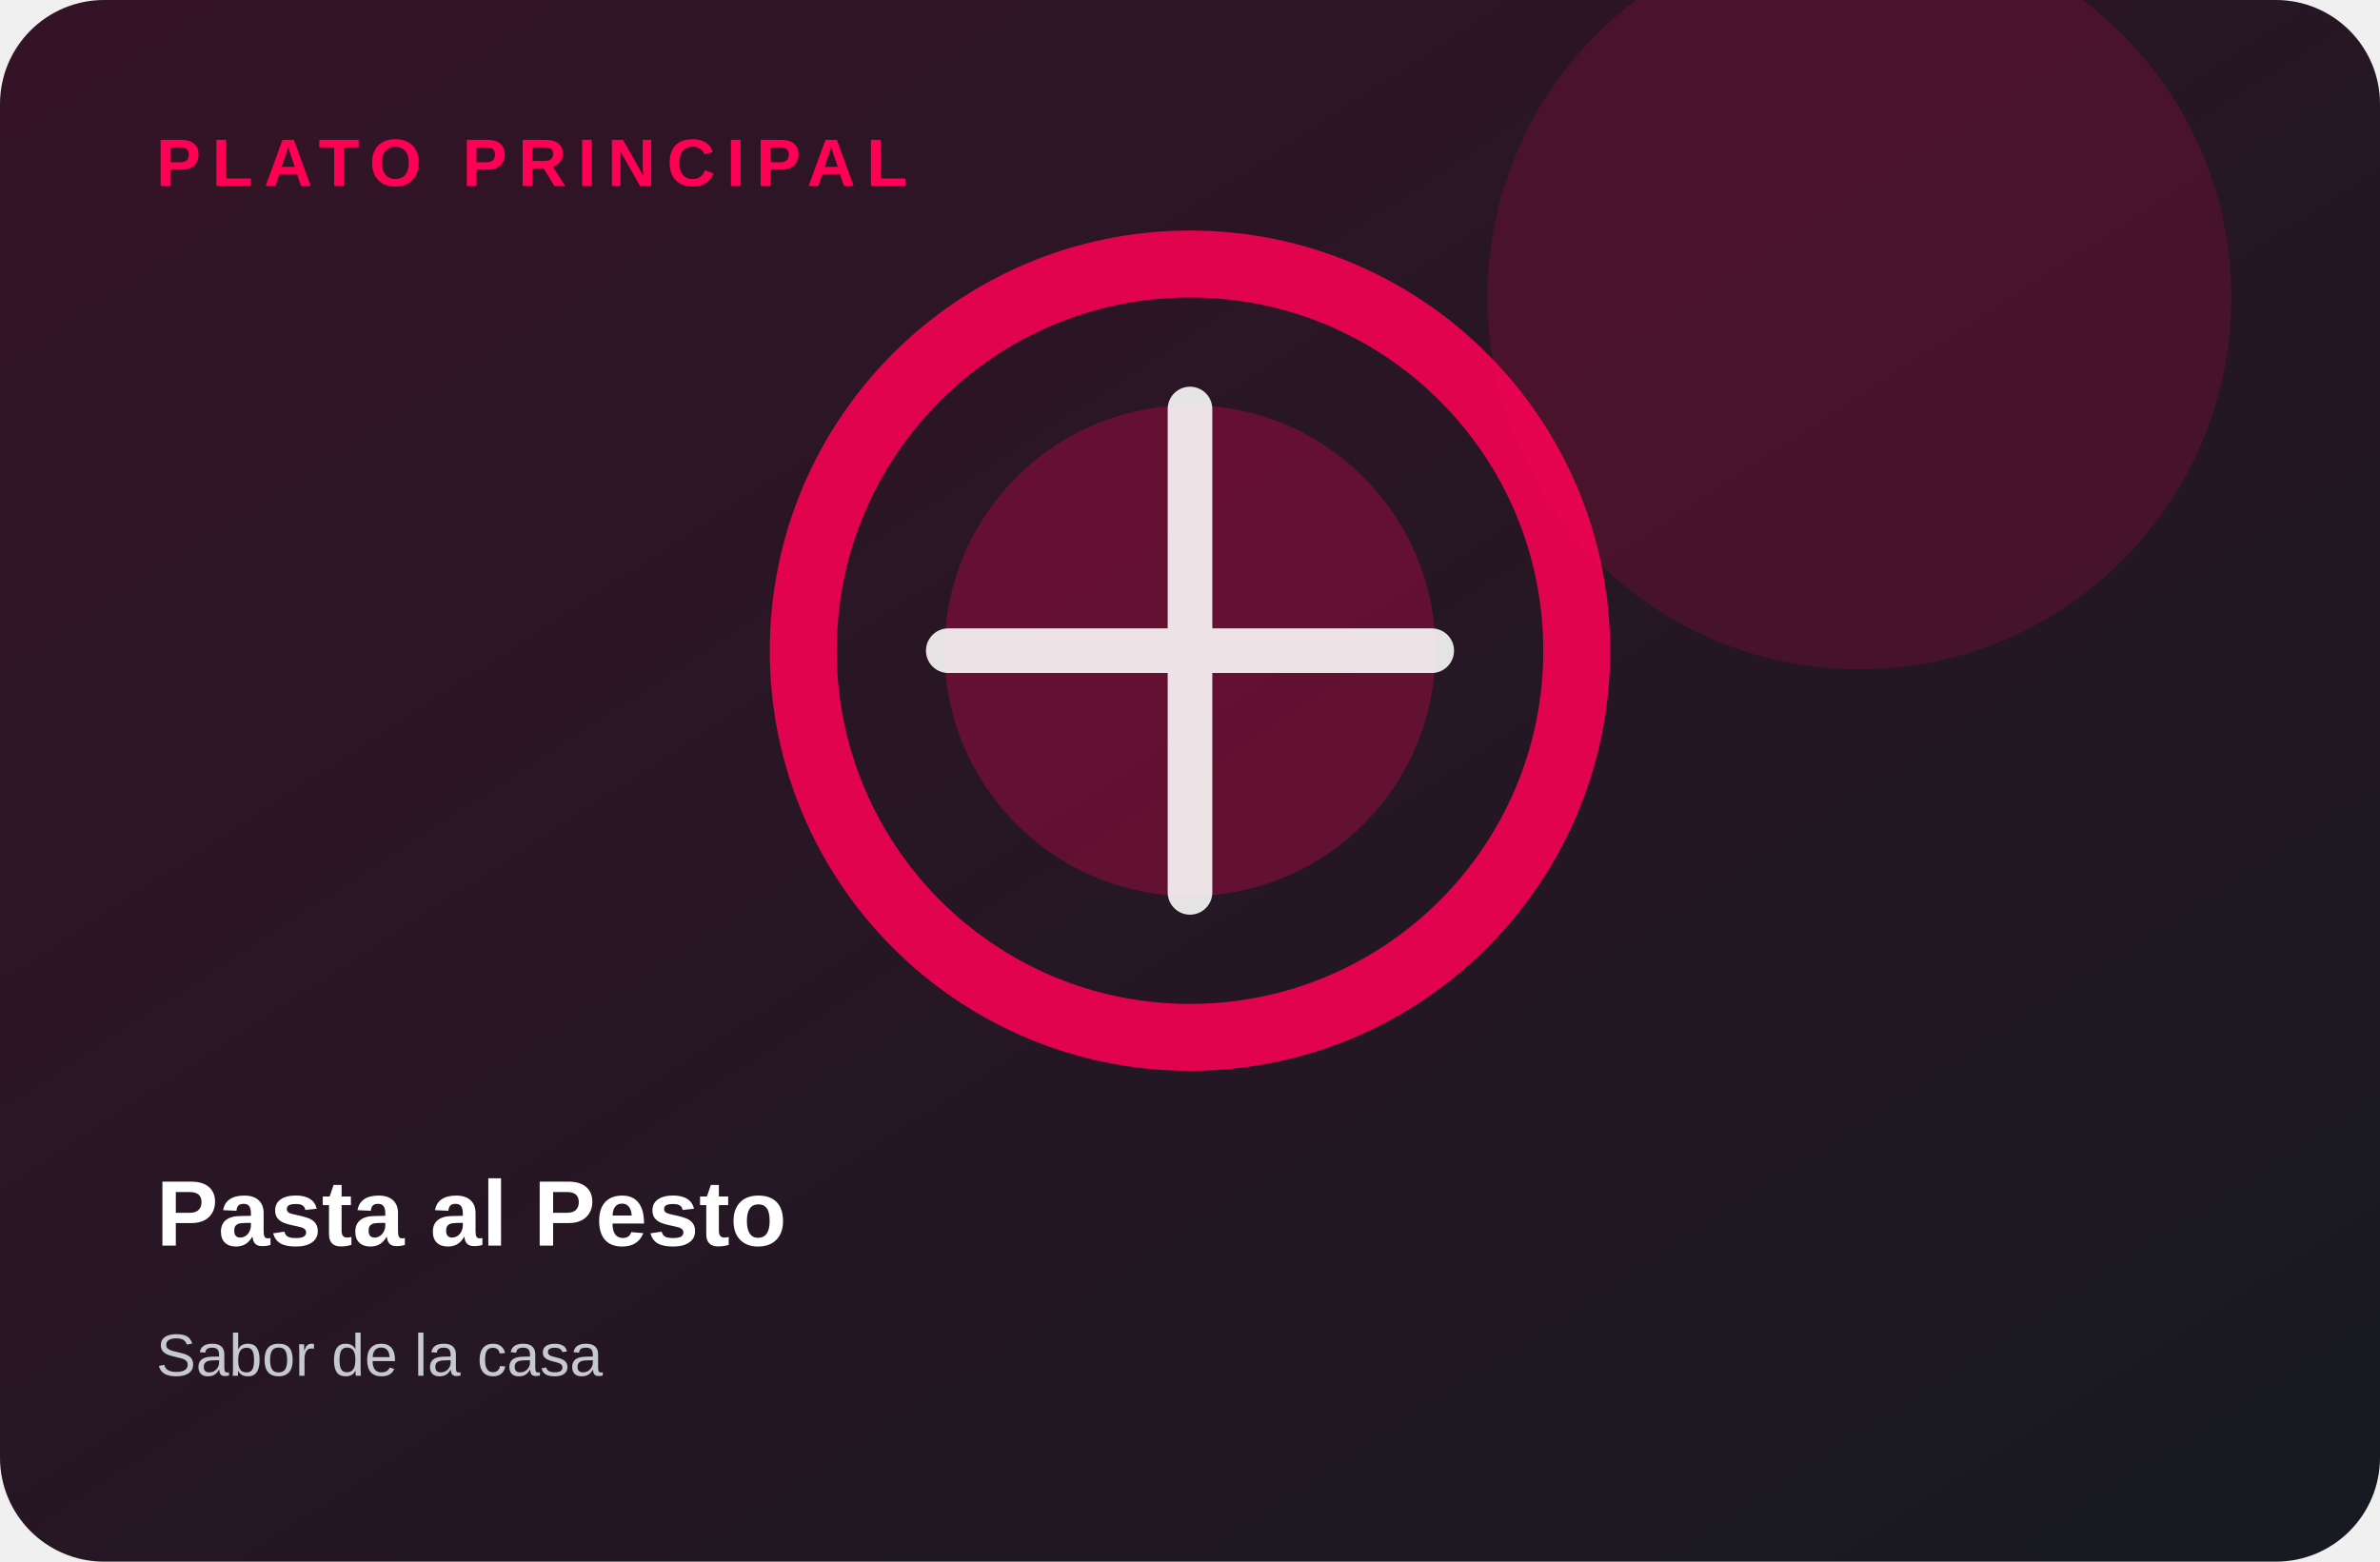
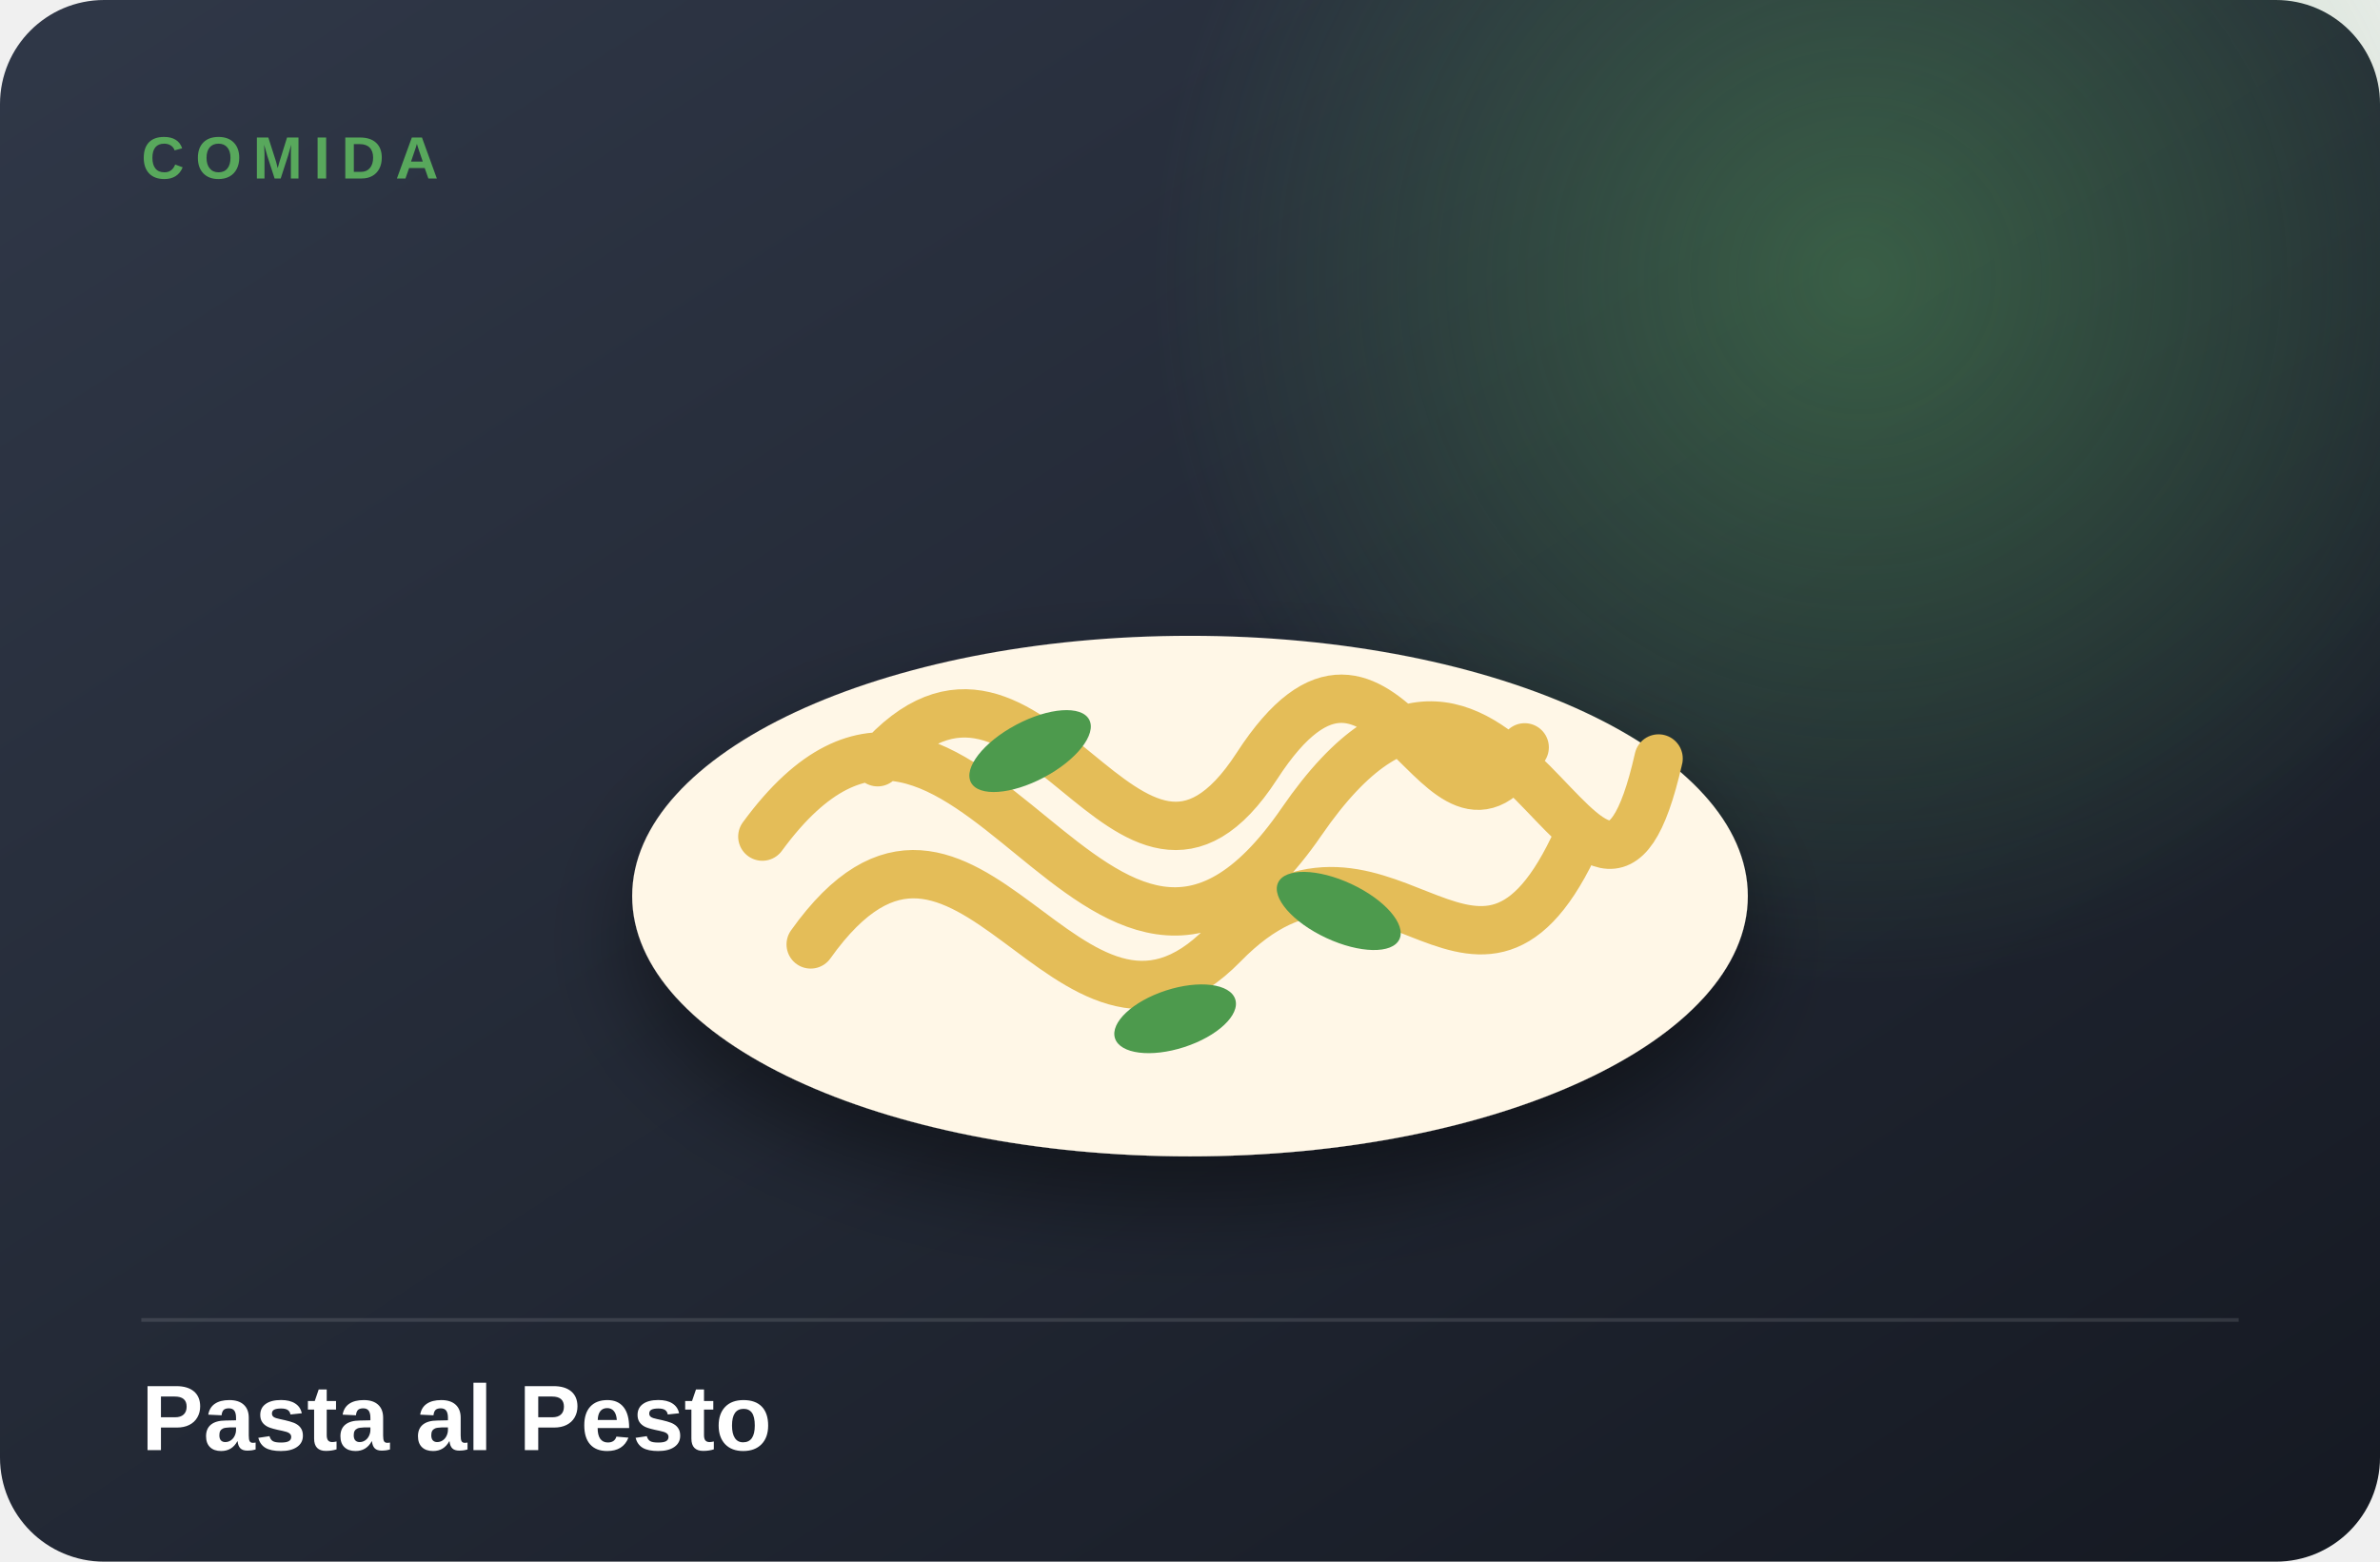
<svg xmlns="http://www.w3.org/2000/svg" viewBox="0 0 640 420" role="img" aria-label="Pasta al Pesto">
  <defs>
-     <linearGradient id="bg" x1="0" y1="0" x2="1" y2="1">
-       <stop stop-color="#351326" />
-       <stop offset="1" stop-color="#171a21" />
+     <linearGradient id="fondo" x1="0" y1="0" x2="1" y2="1">
+       <stop stop-color="#303848" />
+       <stop offset="1" stop-color="#151922" />
    </linearGradient>
+     <radialGradient id="luz">
+       <stop stop-color="#58a85c" stop-opacity=".42" />
+       <stop offset="1" stop-color="#58a85c" stop-opacity="0" />
+     </radialGradient>
+     <filter id="sombra" x="-.2" y="-.2" width="1.4" height="1.5">
+       <feDropShadow dx="0" dy="12" stdDeviation="12" flood-color="#000" flood-opacity=".42" />
+     </filter>
  </defs>
-   <rect width="640" height="420" rx="28" fill="url(#bg)" />
-   <circle cx="500" cy="80" r="100" fill="#ff0055" opacity=".16" />
-   <circle cx="320" cy="175" r="104" fill="none" stroke="#ff0055" stroke-width="18" opacity=".86" />
-   <circle cx="320" cy="175" r="66" fill="#ff0055" opacity=".28" />
-   <path d="M255 175h130M320 110v130" stroke="#fff" stroke-width="12" stroke-linecap="round" opacity=".88" />
-   <text x="42" y="50" fill="#ff0055" font-family="Arial,sans-serif" font-size="18" font-weight="700" letter-spacing="3">PLATO PRINCIPAL</text>
-   <text x="42" y="335" fill="#fff" font-family="Arial,sans-serif" font-size="25" font-weight="700">Pasta al Pesto</text>
-   <text x="42" y="370" fill="#c7c9d1" font-family="Arial,sans-serif" font-size="16">Sabor de la casa</text>
+   <rect width="640" height="420" rx="28" fill="url(#fondo)" />
+   <circle cx="500" cy="75" r="190" fill="url(#luz)" />
+   <text x="38" y="48" fill="#58a85c" font-family="Arial,sans-serif" font-size="16" font-weight="700" letter-spacing="3">COMIDA</text>
+   <g filter="url(#sombra)">
+     <ellipse cx="320" cy="241" rx="150" ry="70" fill="#fff7e7" />
+     <path d="M205 225c55-75 90 76 145-4s79 58 96-17M218 254c42-59 69 43 111 0s67 30 94-26M236 205c42-48 67 55 102 1s49 34 72-5" fill="none" stroke="#e4bd59" stroke-width="13" stroke-linecap="round" />
+     <g fill="#4d9a4e">
+       <ellipse cx="277" cy="202" rx="18" ry="8" transform="rotate(-28 277 202)" />
+       <ellipse cx="360" cy="245" rx="18" ry="8" transform="rotate(25 360 245)" />
+       <ellipse cx="316" cy="274" rx="17" ry="8" transform="rotate(-18 316 274)" />
+     </g>
+   </g>
+   <path d="M38 355h564" stroke="#ffffff" stroke-opacity=".12" />
+   <text x="38" y="390" fill="#fff" font-family="Arial,sans-serif" font-size="25" font-weight="700">Pasta al Pesto</text>
</svg>
